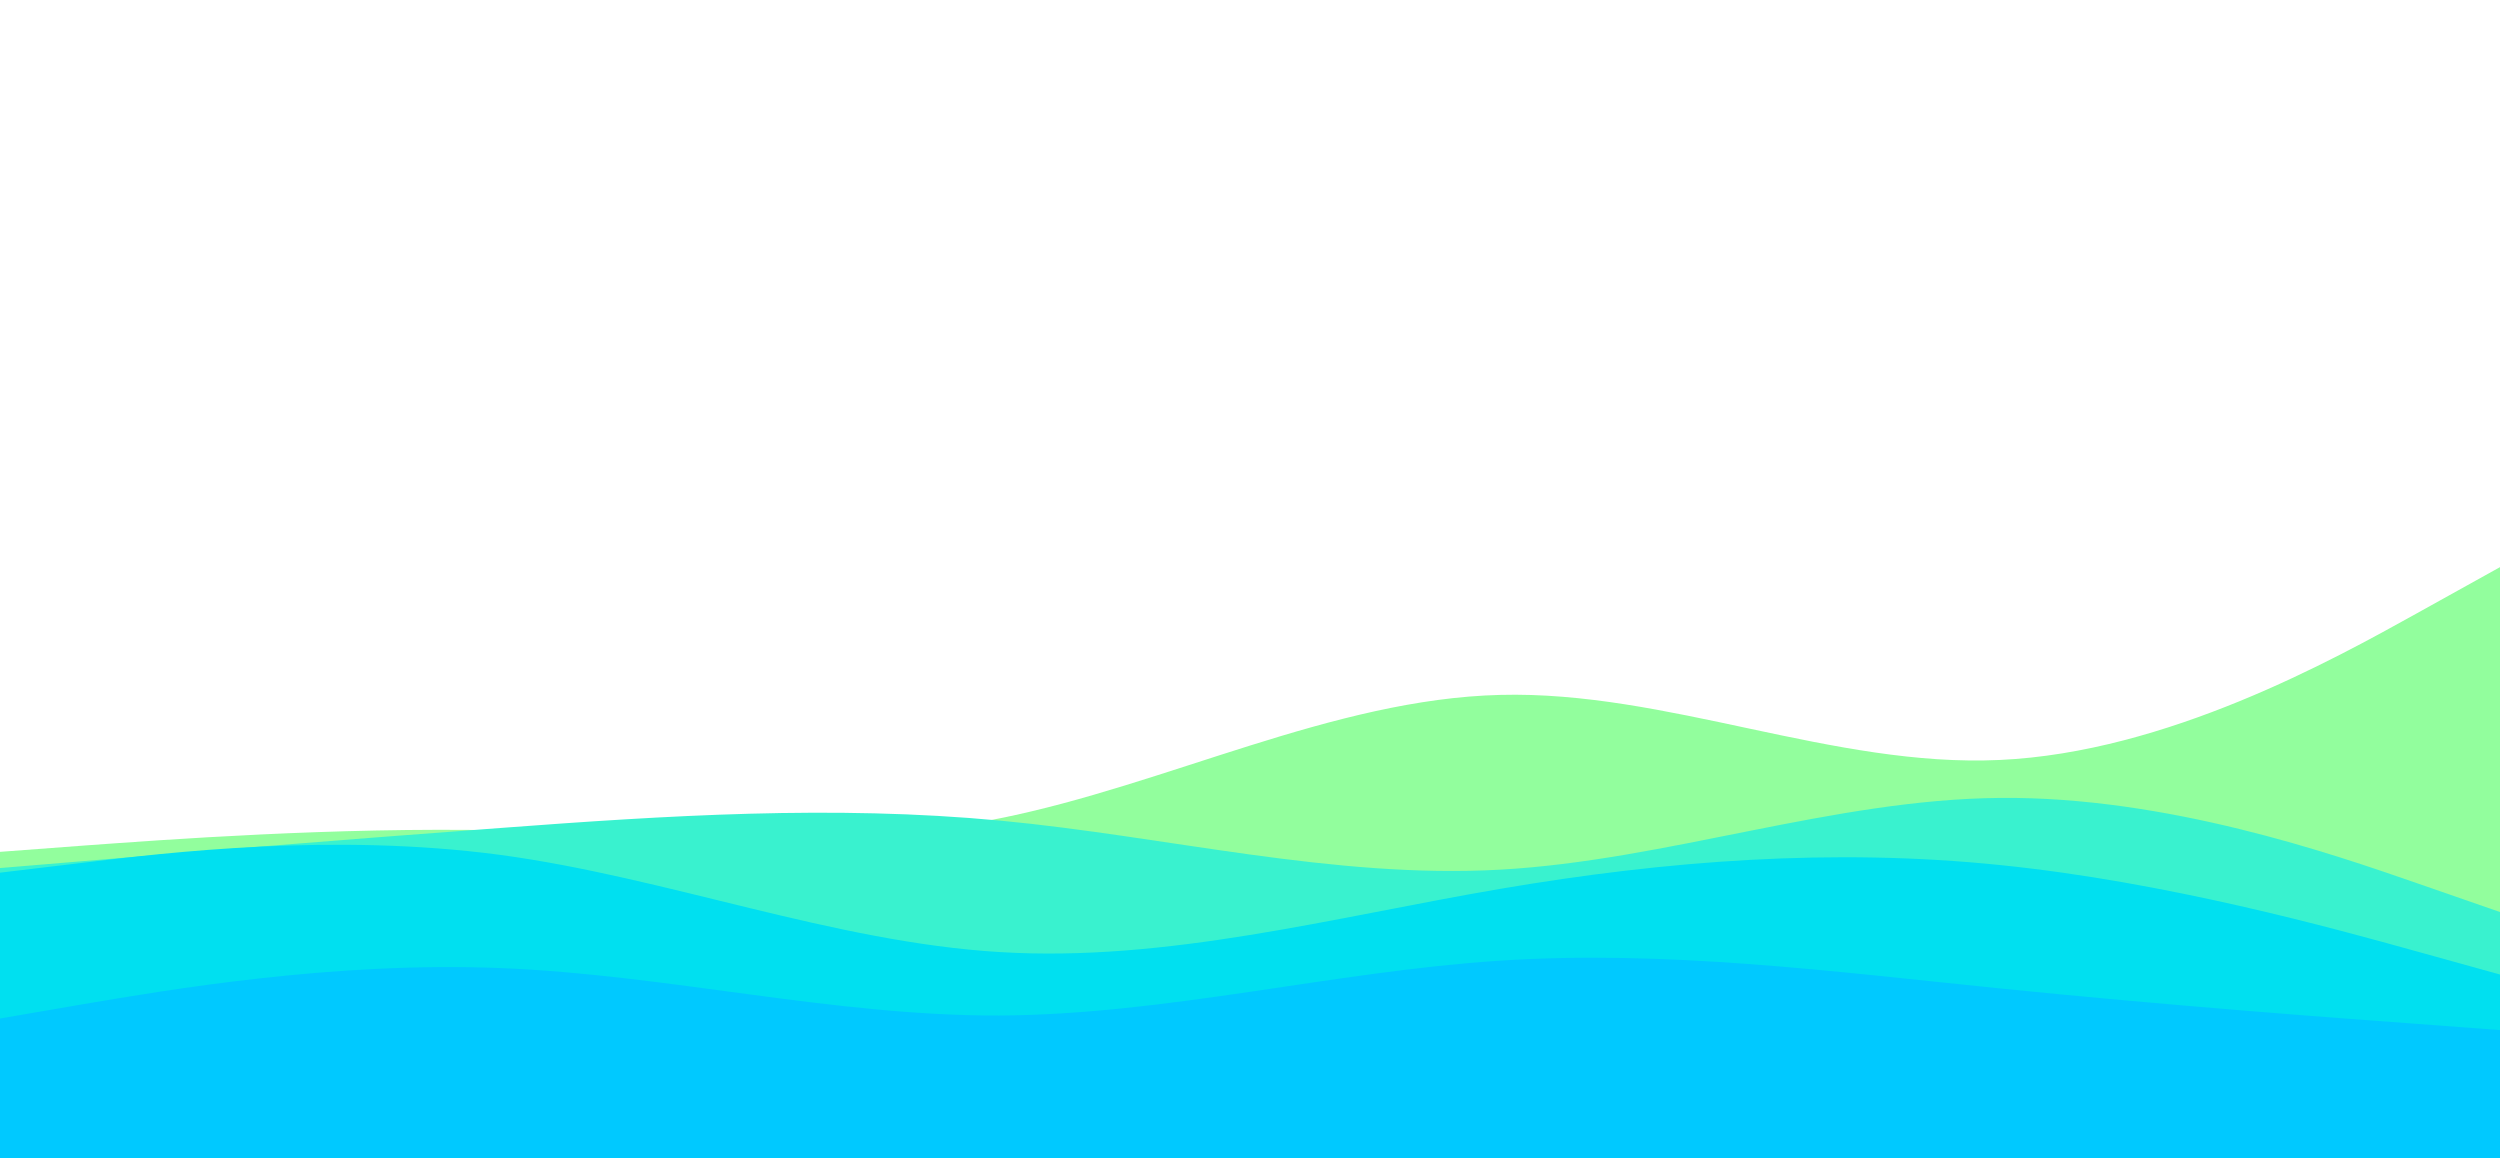
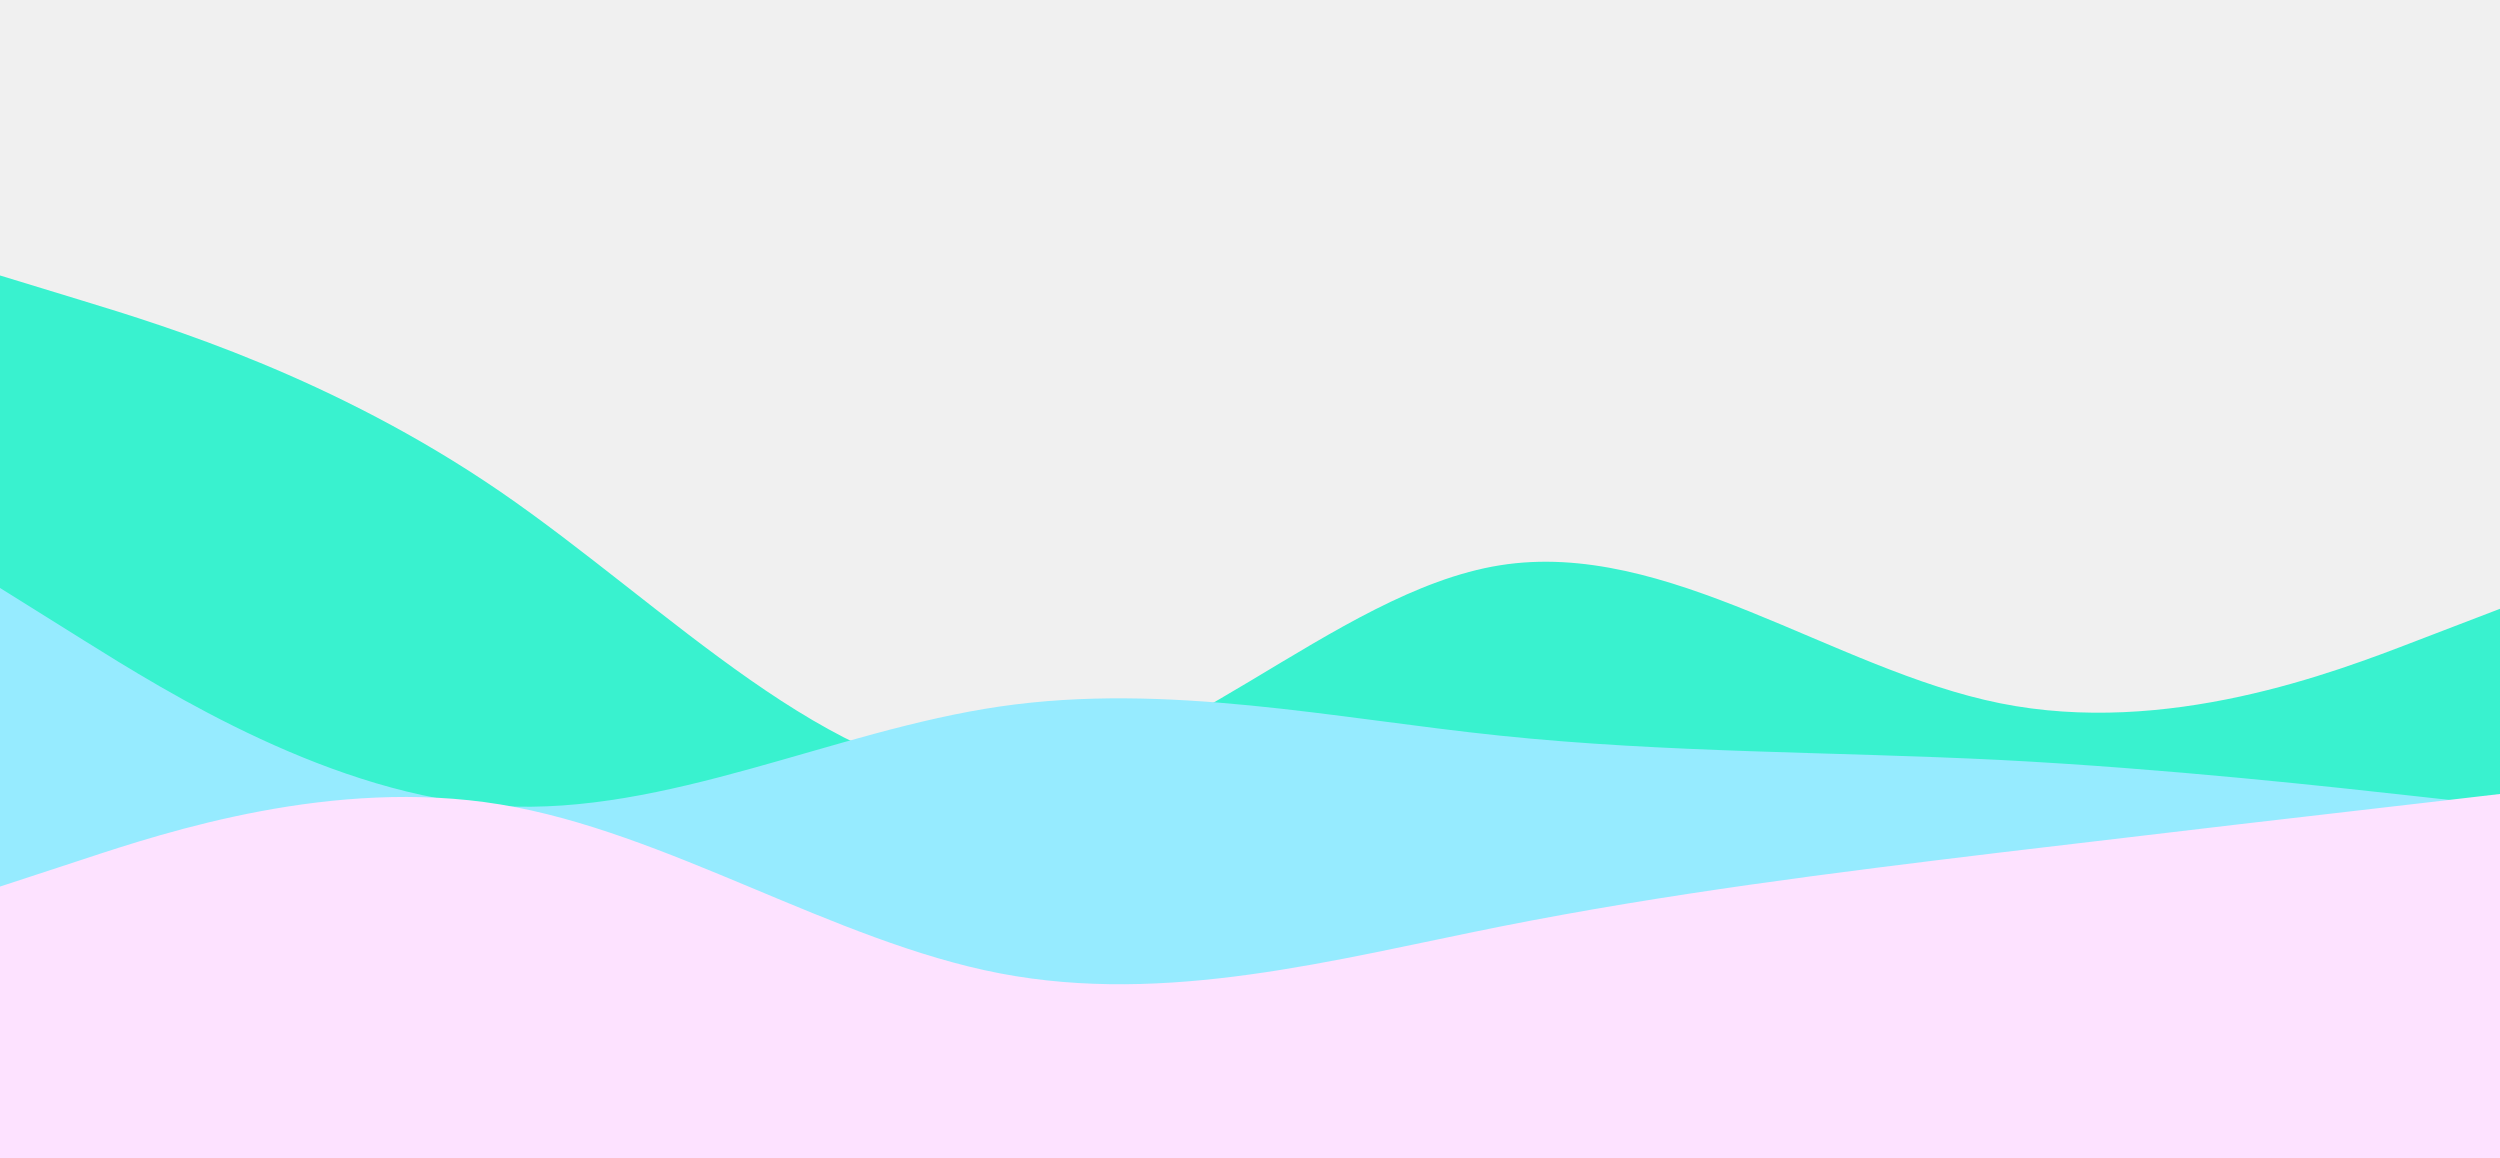
<svg xmlns="http://www.w3.org/2000/svg" id="visual" viewBox="0 0 1080 500" width="1080" height="500" version="1.1">
-   <rect x="0" y="0" width="1080" height="500" fill="#fff" />
-   <path d="M0 368L36 365.3C72 362.7 144 357.3 216 358.7C288 360 360 368 432 353.5C504 339 576 302 648 300.2C720 298.3 792 331.7 864 328.3C936 325 1008 285 1044 265L1080 245L1080 501L1044 501C1008 501 936 501 864 501C792 501 720 501 648 501C576 501 504 501 432 501C360 501 288 501 216 501C144 501 72 501 36 501L0 501Z" fill="#92fe9d" />
-   <path d="M0 375L36 372C72 369 144 363 216 357.7C288 352.3 360 347.7 432 354.5C504 361.3 576 379.7 648 375.7C720 371.7 792 345.3 864 344.7C936 344 1008 369 1044 381.5L1080 394L1080 501L1044 501C1008 501 936 501 864 501C792 501 720 501 648 501C576 501 504 501 432 501C360 501 288 501 216 501C144 501 72 501 36 501L0 501Z" fill="#39f2cf" />
-   <path d="M0 377L36 372.7C72 368.3 144 359.7 216 369.3C288 379 360 407 432 411.3C504 415.7 576 396.3 648 384C720 371.7 792 366.3 864 373.7C936 381 1008 401 1044 411L1080 421L1080 501L1044 501C1008 501 936 501 864 501C792 501 720 501 648 501C576 501 504 501 432 501C360 501 288 501 216 501C144 501 72 501 36 501L0 501Z" fill="#00e0f0" />
-   <path d="M0 440L36 433.8C72 427.7 144 415.3 216 418.2C288 421 360 439 432 438.7C504 438.3 576 419.7 648 415C720 410.3 792 419.7 864 427C936 434.3 1008 439.7 1044 442.3L1080 445L1080 501L1044 501C1008 501 936 501 864 501C792 501 720 501 648 501C576 501 504 501 432 501C360 501 288 501 216 501C144 501 72 501 36 501L0 501Z" fill="#00c9ff" />
+   <path d="M0 119L36 130C72 141 144 163 216 212.3C288 261.7 360 338.3 432 336.8C504 335.3 576 255.7 648 244.2C720 232.7 792 289.3 864 303.8C936 318.3 1008 290.7 1044 276.8L1080 263L1080 501L1044 501C1008 501 936 501 864 501C792 501 720 501 648 501C576 501 504 501 432 501C360 501 288 501 216 501C144 501 72 501 36 501L0 501Z" fill="#39f2cf" />
+   <path d="M0 254L36 276.5C72 299 144 344 216 348.2C288 352.3 360 315.7 432 305.2C504 294.7 576 310.3 648 317.8C720 325.3 792 324.7 864 328.3C936 332 1008 340 1044 344L1080 348L1080 501L1044 501C1008 501 936 501 864 501C792 501 720 501 648 501C576 501 504 501 432 501C360 501 288 501 216 501C144 501 72 501 36 501L0 501Z" fill="#96ebff" />
+   <path d="M0 383L36 371.2C72 359.3 144 335.7 216 347.5C288 359.3 360 406.7 432 420.5C504 434.3 576 414.7 648 400.3C720 386 792 377 864 368.3C936 359.7 1008 351.3 1044 347.2L1080 343L1080 501L1044 501C1008 501 936 501 864 501C792 501 720 501 648 501C576 501 504 501 432 501C360 501 288 501 216 501C144 501 72 501 36 501L0 501Z" fill="#fde2ff" />
</svg>
